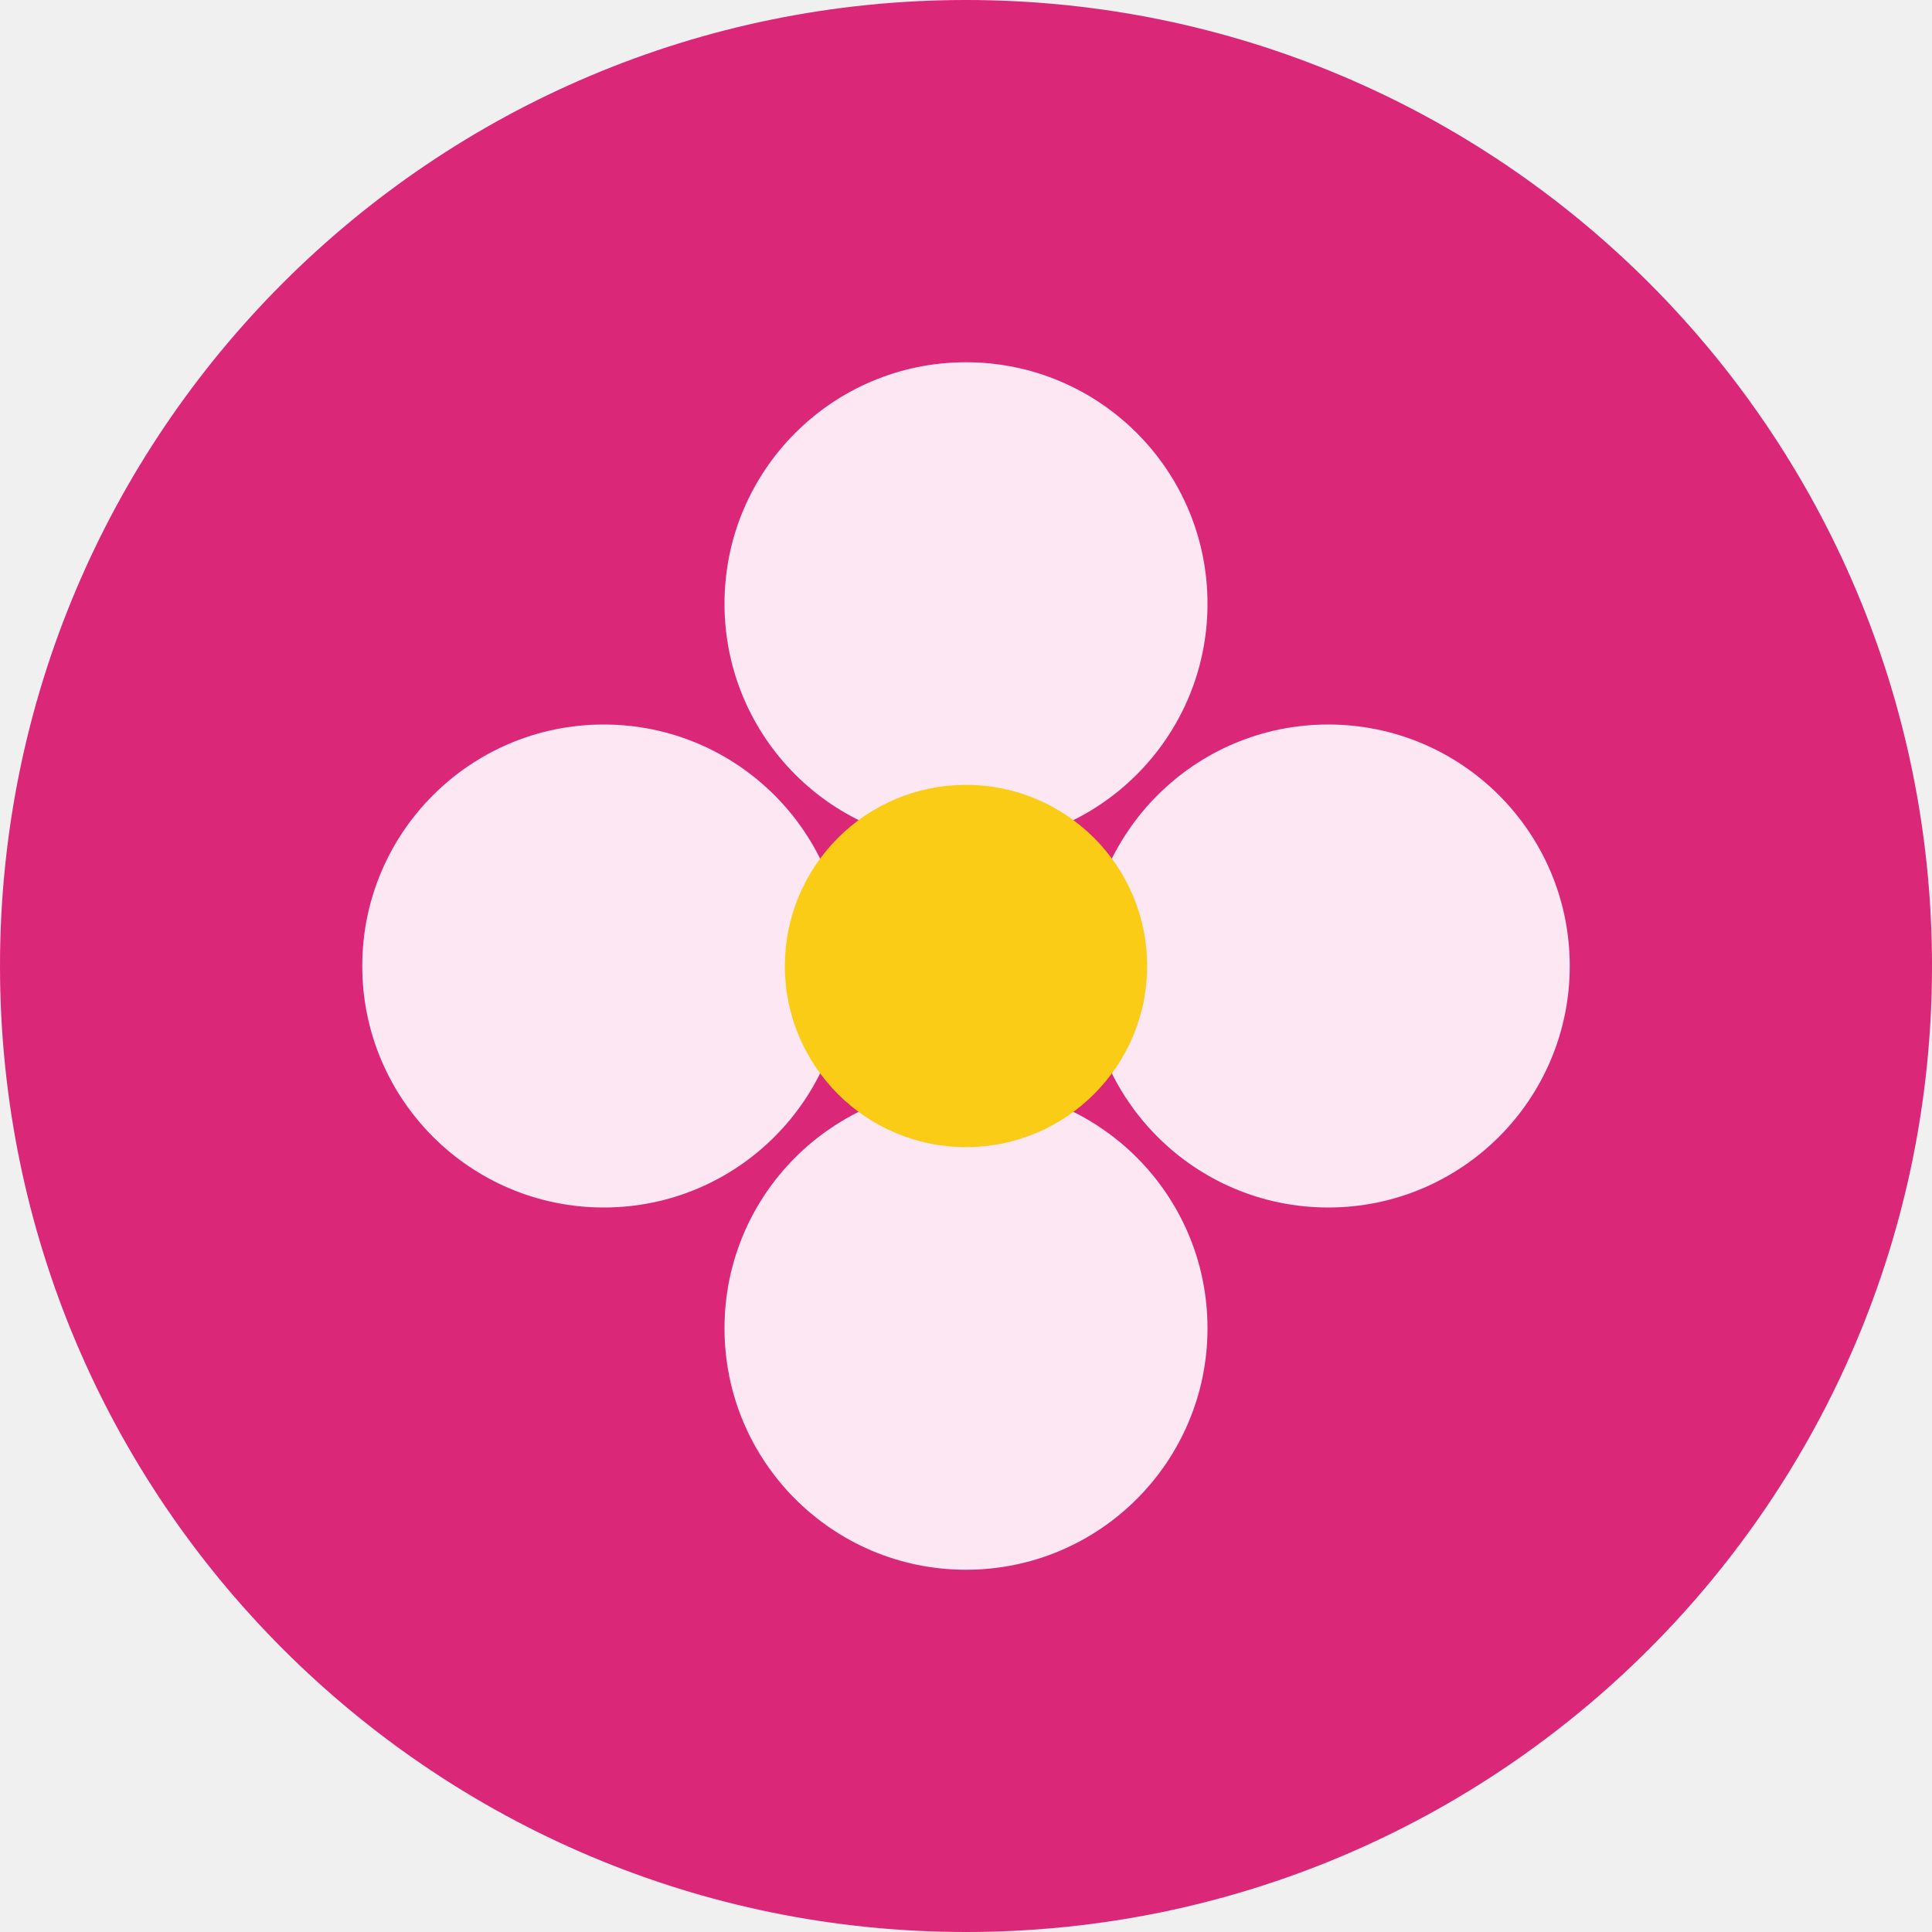
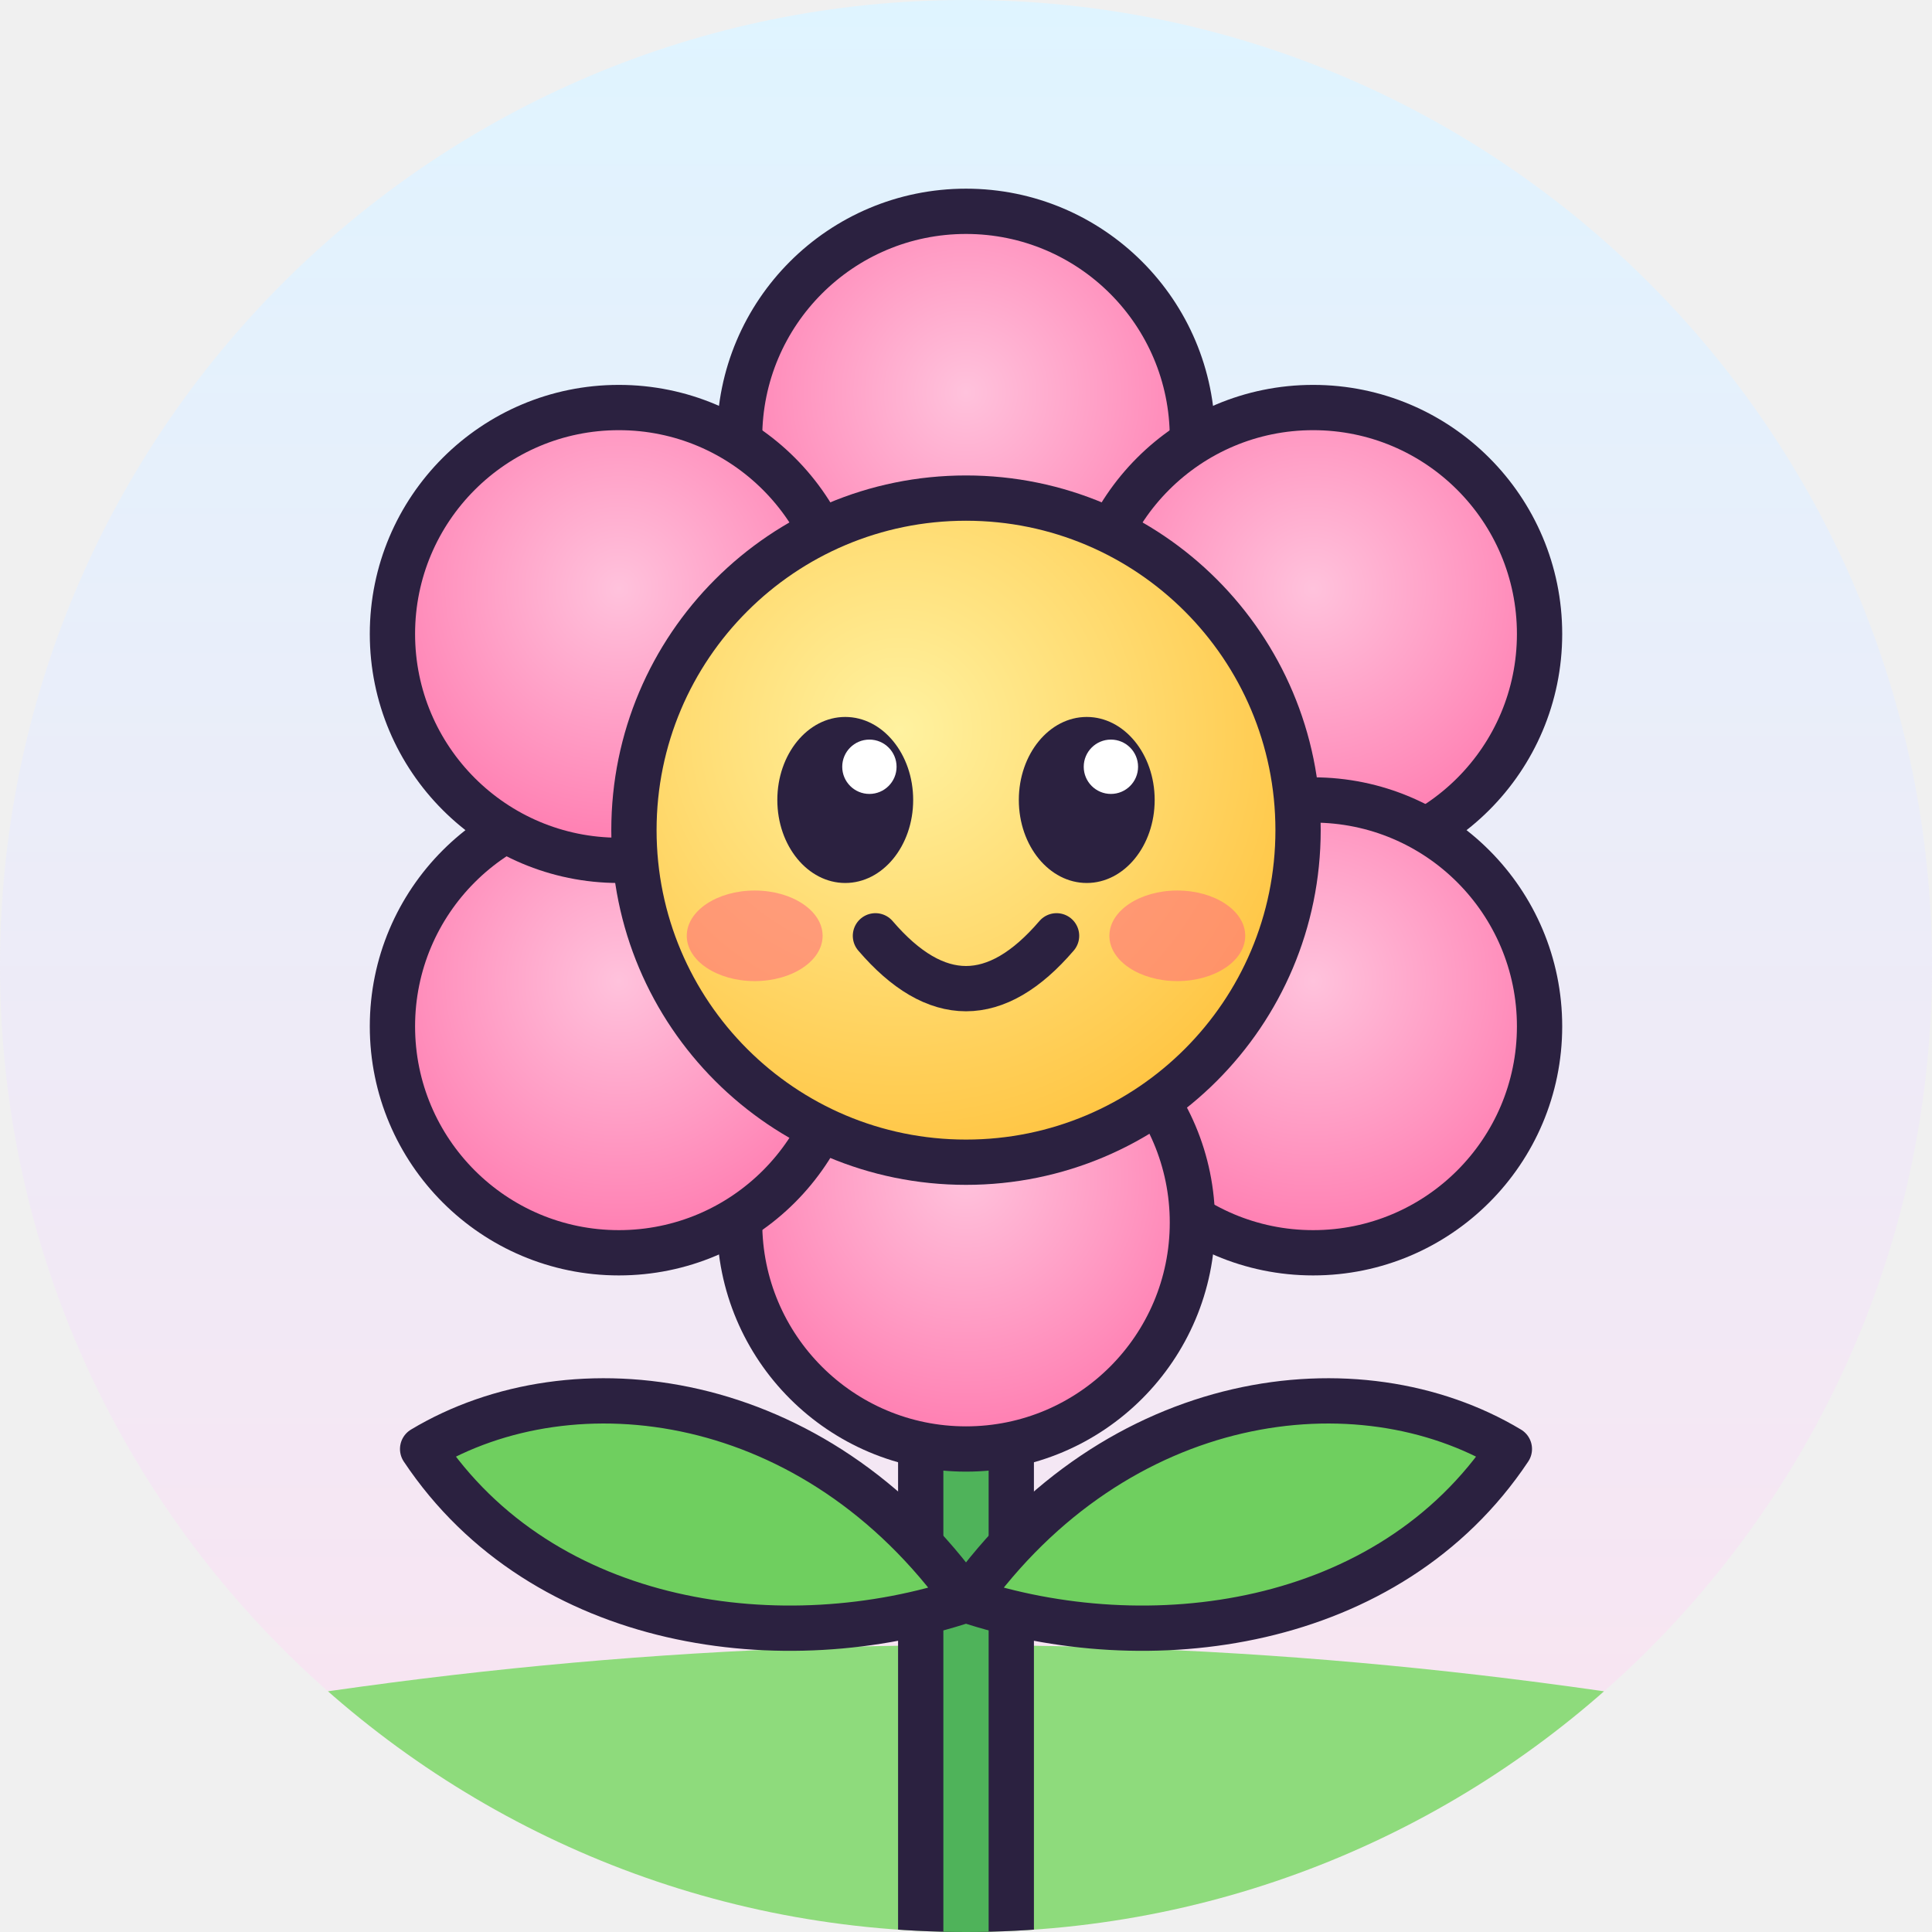
<svg xmlns="http://www.w3.org/2000/svg" viewBox="0 0 128 128" role="img" aria-label="flower avatar">
  <defs>
-     <clipPath id="c">
+     <clipPath id="flower-clip">
      <circle cx="64" cy="64" r="64" />
    </clipPath>
+     <linearGradient id="flower-bg" x1="0" y1="0" x2="0" y2="1">
+       <stop offset="0" stop-color="#dff4ff" />
+       <stop offset="1" stop-color="#fbe3f0" />
+     </linearGradient>
+     <radialGradient id="flower-petal" cx=".5" cy=".4" r=".7">
+       <stop offset="0" stop-color="#ffc2dc" />
+       <stop offset="1" stop-color="#ff6fa8" />
+     </radialGradient>
+     <radialGradient id="flower-face" cx=".4" cy=".35" r=".7">
+       <stop offset="0" stop-color="#fff2a0" />
+       <stop offset="1" stop-color="#ffc23d" />
+     </radialGradient>
  </defs>
-   <g clip-path="url(#c)">
-     <circle cx="64" cy="64" r="64" fill="#db2777" />
-     <g fill="#fce7f3">
-       <circle cx="64" cy="40" r="16" />
-       <circle cx="88" cy="64" r="16" />
-       <circle cx="64" cy="88" r="16" />
-       <circle cx="40" cy="64" r="16" />
+   <g clip-path="url(#flower-clip)">
+     <rect width="128" height="128" fill="url(#flower-bg)" />
+     <path d="M0 116 Q64 102 128 116 V128 H0Z" fill="#8edb7c" />
+     <path d="M64 84 V130" stroke="#2b2140" stroke-width="9" stroke-linecap="round" />
+     <path d="M64 84 V130" stroke="#4fb35a" stroke-width="3" />
+     <path d="M64 106 C54 92 38 90 28 96 C36 108 52 110 64 106Z M64 106 C74 92 90 90 100 96 C92 108 76 110 64 106Z" fill="#6fcf5f" stroke="#2b2140" stroke-width="3" stroke-linejoin="round" />
+     <g fill="url(#flower-petal)" stroke="#2b2140" stroke-width="3">
+       <circle cx="64" cy="29" r="15" />
+       <circle cx="87" cy="42" r="15" />
+       <circle cx="87" cy="68" r="15" />
+       <circle cx="64" cy="81" r="15" />
+       <circle cx="41" cy="68" r="15" />
+       <circle cx="41" cy="42" r="15" />
    </g>
-     <circle cx="64" cy="64" r="12" fill="#facc15" />
+     <circle cx="64" cy="55" r="22" fill="url(#flower-face)" stroke="#2b2140" stroke-width="3" />
+     <ellipse cx="56" cy="53" rx="4.5" ry="5.5" fill="#2b2140" />
+     <circle cx="57.6" cy="50.8" r="1.8" fill="#fff" />
+     <ellipse cx="72" cy="53" rx="4.5" ry="5.5" fill="#2b2140" />
+     <circle cx="73.6" cy="50.8" r="1.8" fill="#fff" />
+     <ellipse cx="50" cy="62" rx="4.5" ry="3" fill="#ff6f7d" opacity=".6" />
+     <ellipse cx="78" cy="62" rx="4.5" ry="3" fill="#ff6f7d" opacity=".6" />
+     <path d="M58 62 Q64 69 70 62" fill="none" stroke="#2b2140" stroke-width="3" stroke-linecap="round" />
  </g>
</svg>
